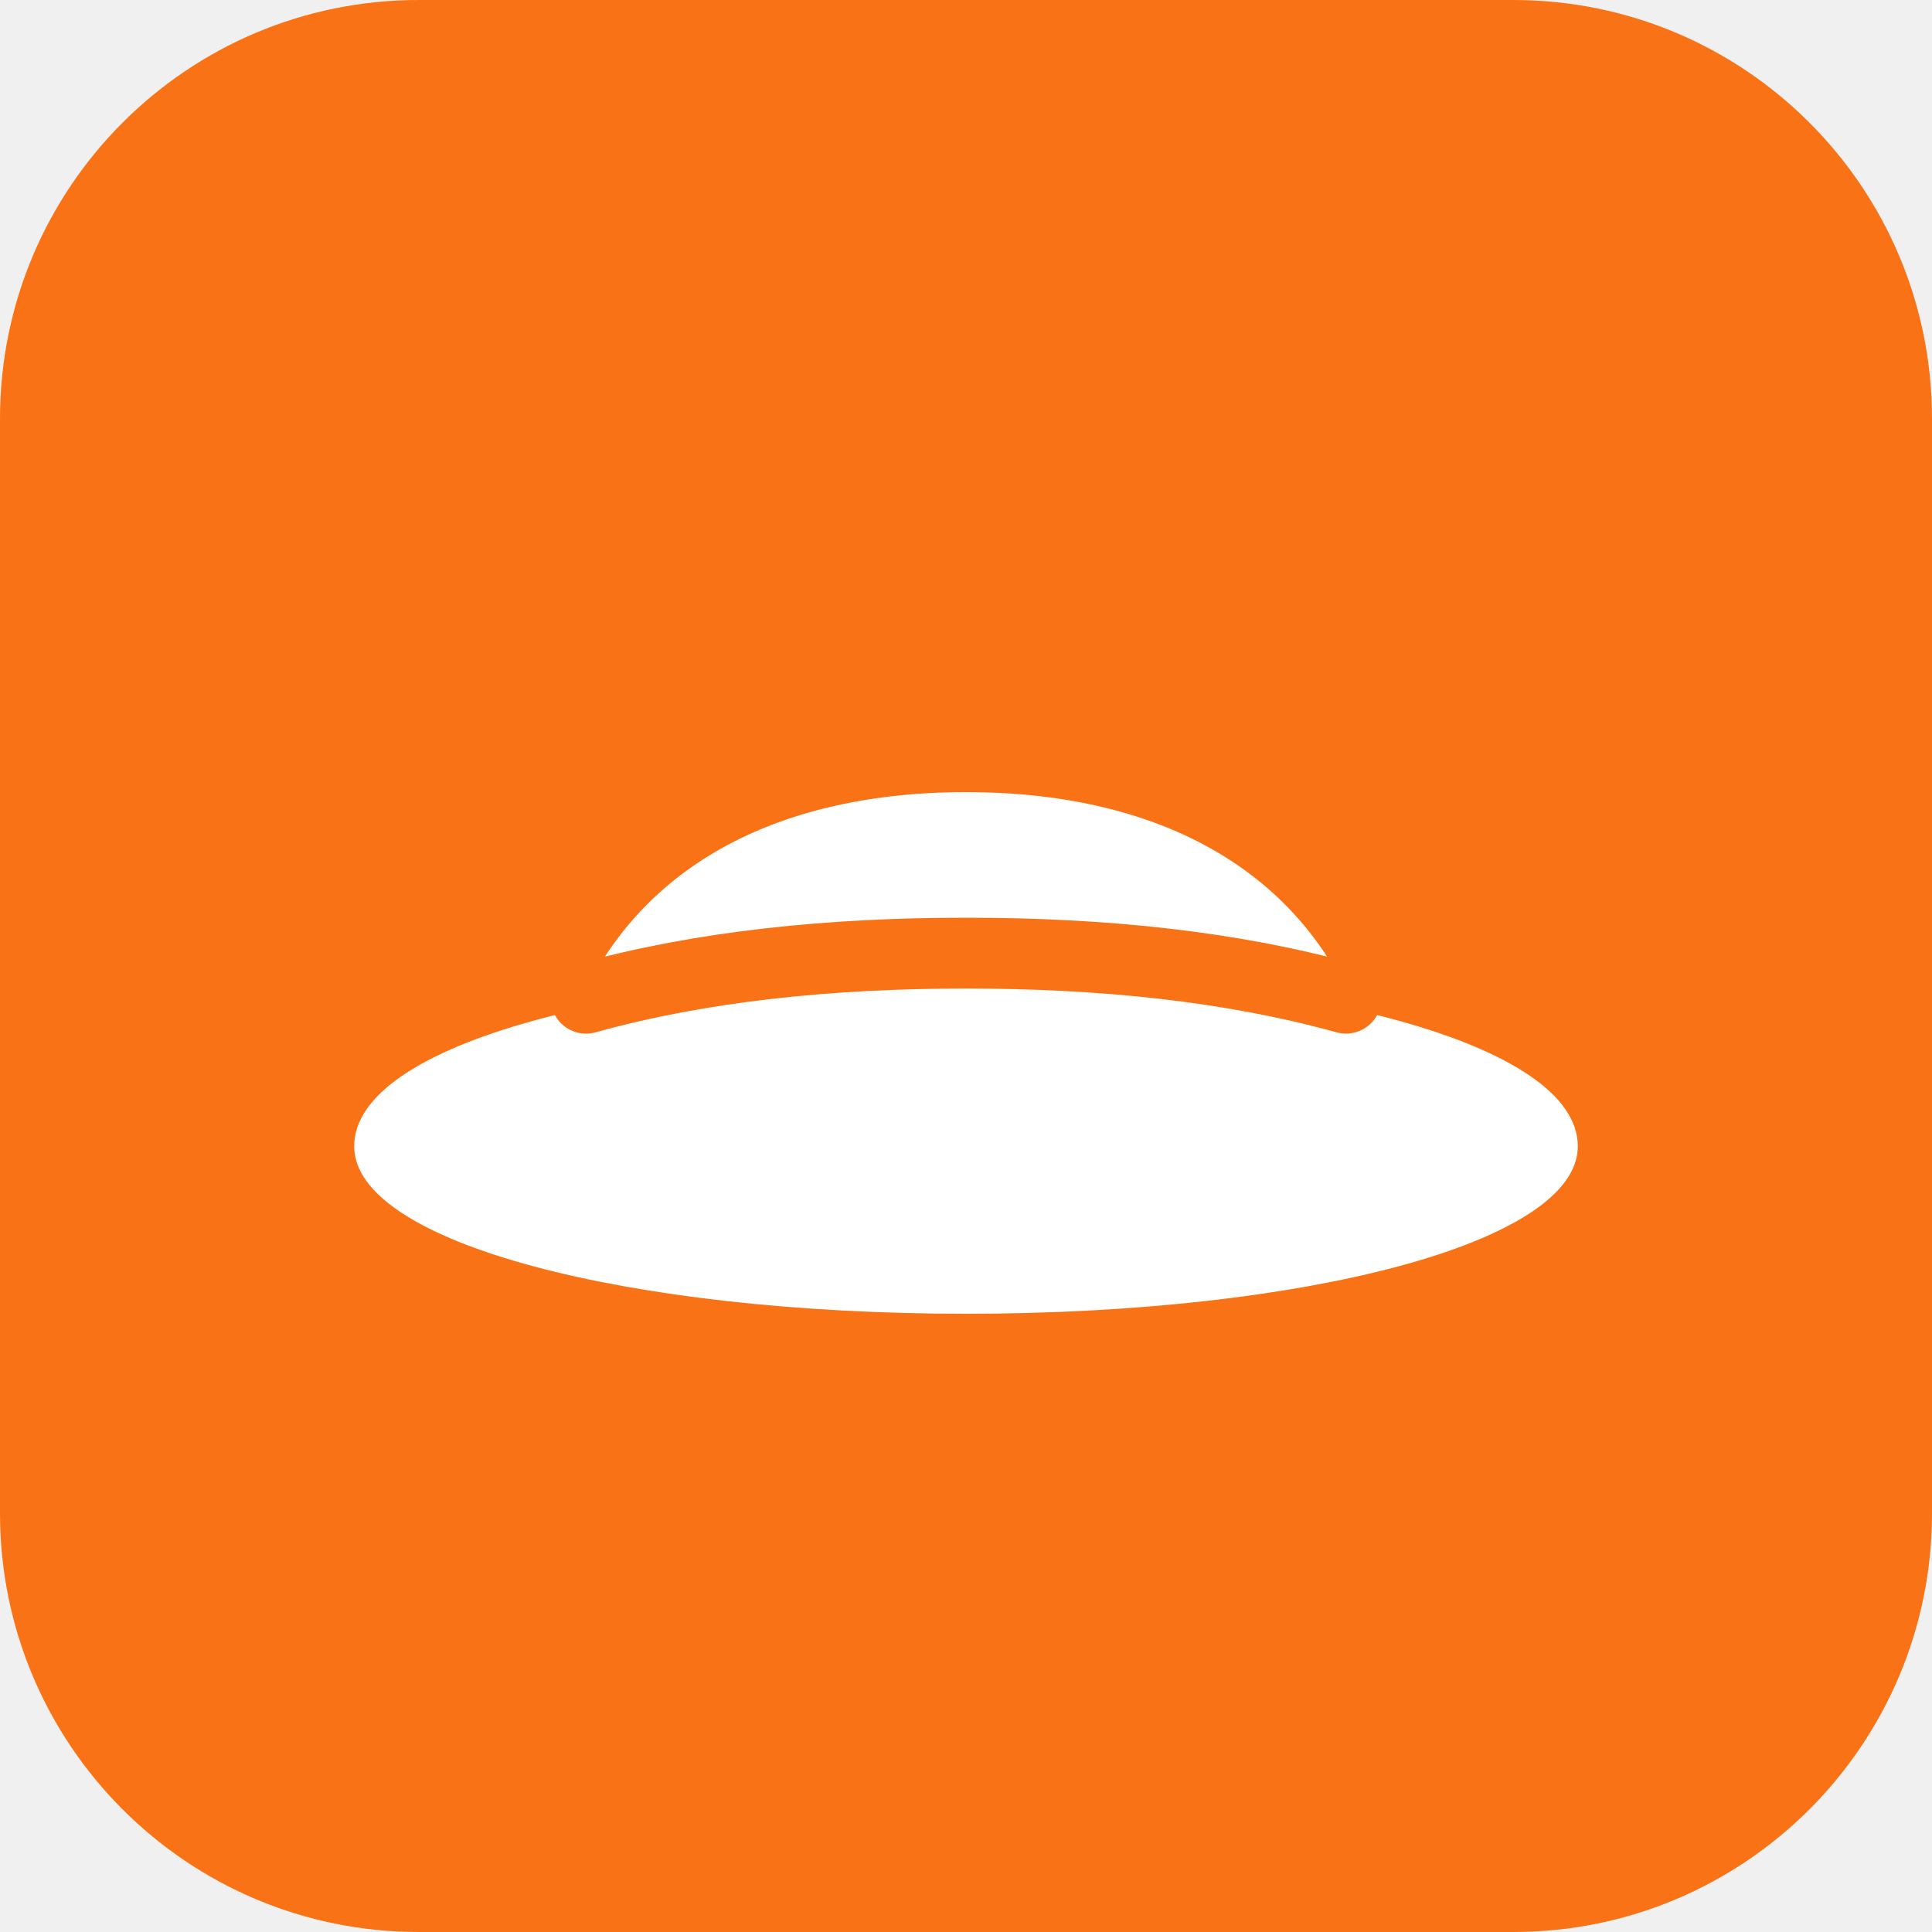
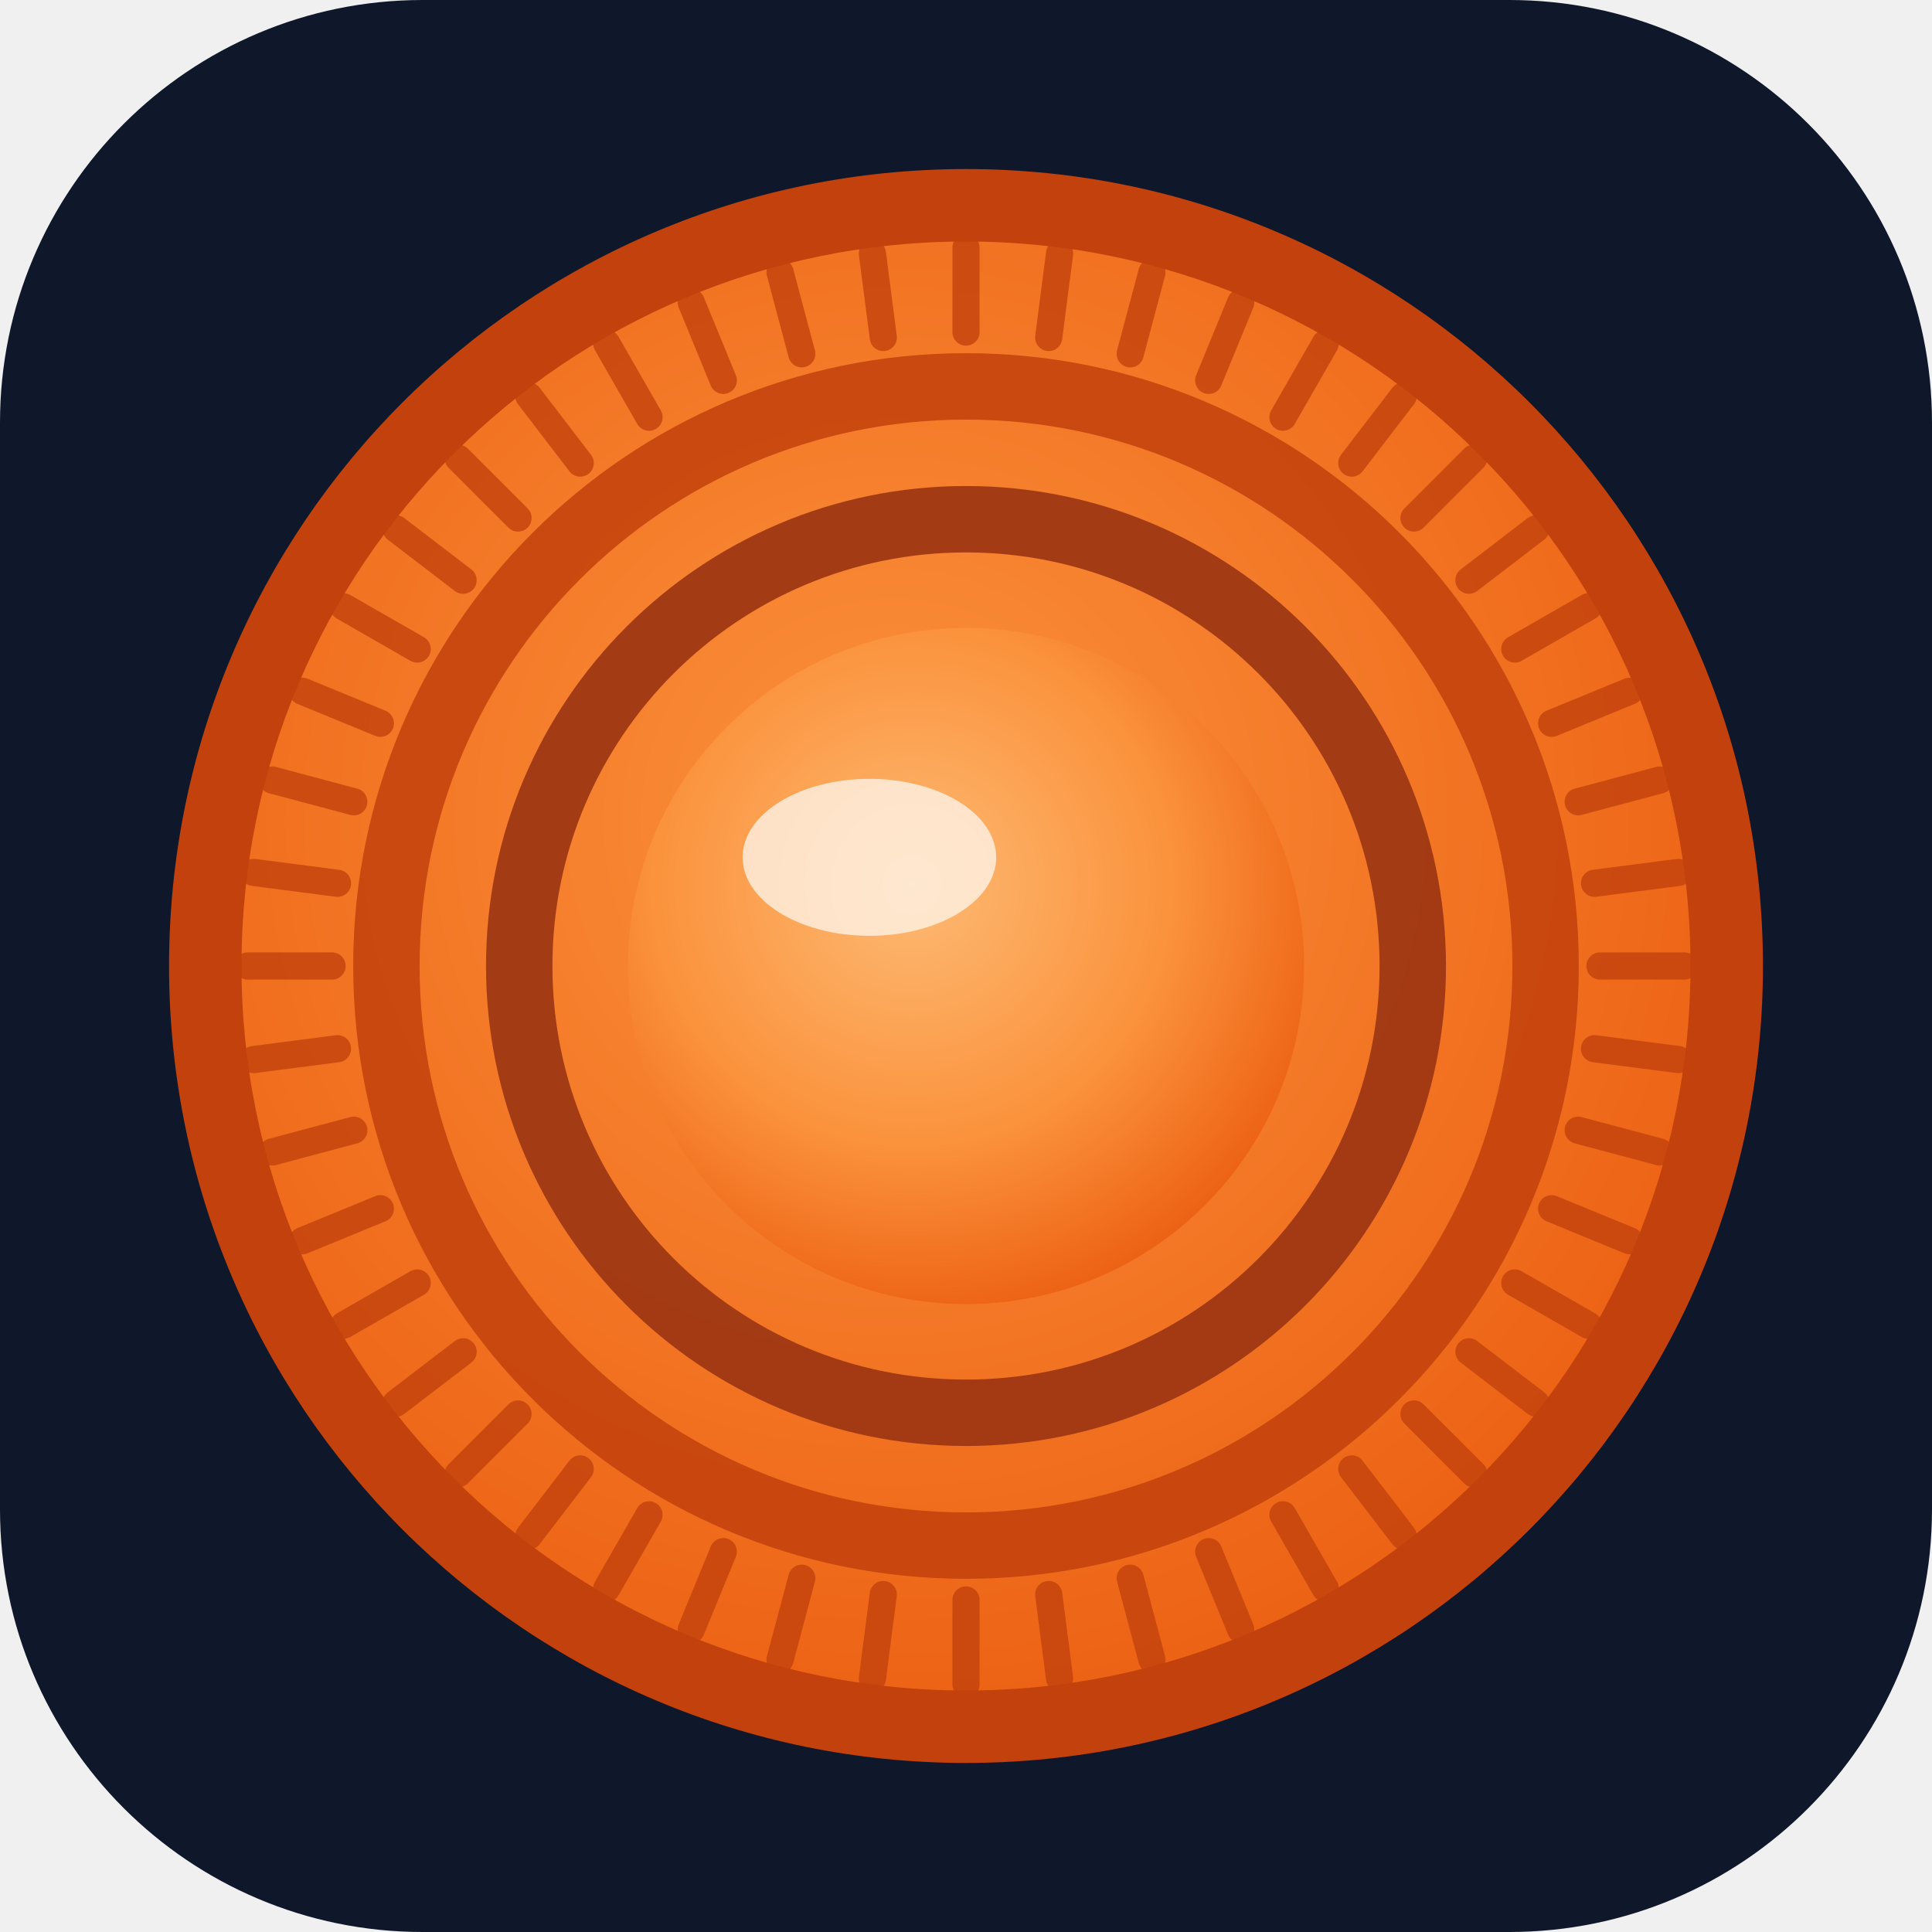
- <svg xmlns="http://www.w3.org/2000/svg" viewBox="0 0 24 24" width="64" height="64">
-   <rect width="24" height="24" rx="5.2" fill="#f97316" />
-   <g transform="translate(2.4 2.4) scale(0.8)" fill="none" stroke="white" stroke-width="2" stroke-linecap="round" stroke-linejoin="round">
-     <g transform="translate(12 13.2) scale(1)" stroke="none">
-       <path fill="white" d="M-9.5 1.6c0-1.6 4.25-2.7 9.5-2.7s9.5 1.1 9.5 2.7c0 1.5-4.25 2.6-9.5 2.6S-9.5 3.1-9.5 1.6Z" />
-       <path fill="white" d="M-6.3 .2C-5.5-2.6-3.1-3.9 0-3.9s5.5 1.3 6.3 4.1Z" />
-       <path fill="none" stroke="#f97316" stroke-width="1.1" stroke-linecap="round" d="M-5.9-.7c1.8-.5 3.8-.7 5.9-.7s4.1.2 5.9.7" />
-     </g>
-   </g>
+ <svg xmlns="http://www.w3.org/2000/svg" viewBox="0 0 32 32" width="64" height="64">
+   <rect width="32" height="32" rx="7" fill="#0f172a" />
+   <defs>
+     <radialGradient id="dome" cx="0.42" cy="0.38" r="0.7">
+       <stop offset="0" stop-color="#fdba74" />
+       <stop offset="0.55" stop-color="#fb923c" />
+       <stop offset="1" stop-color="#ea580c" />
+     </radialGradient>
+     <radialGradient id="disc" cx="0.45" cy="0.4" r="0.75">
+       <stop offset="0" stop-color="#fb923c" />
+       <stop offset="1" stop-color="#ea580c" />
+     </radialGradient>
+   </defs>
+   <circle cx="16" cy="16" r="13.2" fill="#c2410c" />
+   <circle cx="16" cy="16" r="12" fill="url(#disc)" />
+   <circle cx="16" cy="16" r="9.6" fill="none" stroke="#c2410c" stroke-width="1.1" opacity="0.85" />
+   <line x1="26.50" y1="16.00" x2="27.90" y2="16.00" stroke="#c2410c" stroke-width="0.45" stroke-linecap="round" opacity="0.8" />
+   <line x1="26.41" y1="17.37" x2="27.80" y2="17.55" stroke="#c2410c" stroke-width="0.45" stroke-linecap="round" opacity="0.8" />
+   <line x1="26.14" y1="18.72" x2="27.49" y2="19.08" stroke="#c2410c" stroke-width="0.45" stroke-linecap="round" opacity="0.8" />
+   <line x1="25.70" y1="20.02" x2="26.99" y2="20.55" stroke="#c2410c" stroke-width="0.45" stroke-linecap="round" opacity="0.8" />
+   <line x1="25.09" y1="21.25" x2="26.31" y2="21.95" stroke="#c2410c" stroke-width="0.45" stroke-linecap="round" opacity="0.8" />
+   <line x1="24.33" y1="22.39" x2="25.44" y2="23.24" stroke="#c2410c" stroke-width="0.45" stroke-linecap="round" opacity="0.8" />
+   <line x1="23.42" y1="23.42" x2="24.41" y2="24.41" stroke="#c2410c" stroke-width="0.45" stroke-linecap="round" opacity="0.8" />
+   <line x1="22.39" y1="24.33" x2="23.24" y2="25.44" stroke="#c2410c" stroke-width="0.45" stroke-linecap="round" opacity="0.8" />
+   <line x1="21.25" y1="25.09" x2="21.95" y2="26.31" stroke="#c2410c" stroke-width="0.45" stroke-linecap="round" opacity="0.8" />
+   <line x1="20.02" y1="25.70" x2="20.55" y2="26.99" stroke="#c2410c" stroke-width="0.45" stroke-linecap="round" opacity="0.8" />
+   <line x1="18.72" y1="26.14" x2="19.08" y2="27.49" stroke="#c2410c" stroke-width="0.45" stroke-linecap="round" opacity="0.8" />
+   <line x1="17.37" y1="26.41" x2="17.55" y2="27.80" stroke="#c2410c" stroke-width="0.45" stroke-linecap="round" opacity="0.8" />
+   <line x1="16.00" y1="26.50" x2="16.00" y2="27.90" stroke="#c2410c" stroke-width="0.45" stroke-linecap="round" opacity="0.8" />
+   <line x1="14.63" y1="26.41" x2="14.45" y2="27.80" stroke="#c2410c" stroke-width="0.45" stroke-linecap="round" opacity="0.8" />
+   <line x1="13.28" y1="26.14" x2="12.92" y2="27.49" stroke="#c2410c" stroke-width="0.45" stroke-linecap="round" opacity="0.8" />
+   <line x1="11.98" y1="25.70" x2="11.45" y2="26.99" stroke="#c2410c" stroke-width="0.45" stroke-linecap="round" opacity="0.8" />
+   <line x1="10.75" y1="25.09" x2="10.05" y2="26.31" stroke="#c2410c" stroke-width="0.45" stroke-linecap="round" opacity="0.8" />
+   <line x1="9.61" y1="24.33" x2="8.76" y2="25.44" stroke="#c2410c" stroke-width="0.45" stroke-linecap="round" opacity="0.8" />
+   <line x1="8.58" y1="23.42" x2="7.59" y2="24.41" stroke="#c2410c" stroke-width="0.45" stroke-linecap="round" opacity="0.8" />
+   <line x1="7.67" y1="22.39" x2="6.56" y2="23.24" stroke="#c2410c" stroke-width="0.45" stroke-linecap="round" opacity="0.8" />
+   <line x1="6.91" y1="21.25" x2="5.69" y2="21.95" stroke="#c2410c" stroke-width="0.45" stroke-linecap="round" opacity="0.8" />
+   <line x1="6.30" y1="20.02" x2="5.01" y2="20.55" stroke="#c2410c" stroke-width="0.45" stroke-linecap="round" opacity="0.8" />
+   <line x1="5.86" y1="18.72" x2="4.51" y2="19.08" stroke="#c2410c" stroke-width="0.45" stroke-linecap="round" opacity="0.8" />
+   <line x1="5.59" y1="17.37" x2="4.20" y2="17.55" stroke="#c2410c" stroke-width="0.45" stroke-linecap="round" opacity="0.8" />
+   <line x1="5.50" y1="16.00" x2="4.10" y2="16.00" stroke="#c2410c" stroke-width="0.45" stroke-linecap="round" opacity="0.8" />
+   <line x1="5.59" y1="14.63" x2="4.20" y2="14.45" stroke="#c2410c" stroke-width="0.45" stroke-linecap="round" opacity="0.8" />
+   <line x1="5.86" y1="13.28" x2="4.51" y2="12.92" stroke="#c2410c" stroke-width="0.45" stroke-linecap="round" opacity="0.8" />
+   <line x1="6.30" y1="11.98" x2="5.01" y2="11.45" stroke="#c2410c" stroke-width="0.45" stroke-linecap="round" opacity="0.8" />
+   <line x1="6.91" y1="10.75" x2="5.69" y2="10.05" stroke="#c2410c" stroke-width="0.45" stroke-linecap="round" opacity="0.8" />
+   <line x1="7.67" y1="9.61" x2="6.56" y2="8.76" stroke="#c2410c" stroke-width="0.45" stroke-linecap="round" opacity="0.8" />
+   <line x1="8.58" y1="8.58" x2="7.59" y2="7.59" stroke="#c2410c" stroke-width="0.45" stroke-linecap="round" opacity="0.8" />
+   <line x1="9.61" y1="7.67" x2="8.76" y2="6.56" stroke="#c2410c" stroke-width="0.45" stroke-linecap="round" opacity="0.8" />
+   <line x1="10.75" y1="6.91" x2="10.05" y2="5.69" stroke="#c2410c" stroke-width="0.45" stroke-linecap="round" opacity="0.8" />
+   <line x1="11.98" y1="6.30" x2="11.45" y2="5.01" stroke="#c2410c" stroke-width="0.45" stroke-linecap="round" opacity="0.8" />
+   <line x1="13.28" y1="5.86" x2="12.92" y2="4.51" stroke="#c2410c" stroke-width="0.45" stroke-linecap="round" opacity="0.8" />
+   <line x1="14.63" y1="5.59" x2="14.45" y2="4.20" stroke="#c2410c" stroke-width="0.45" stroke-linecap="round" opacity="0.8" />
+   <line x1="16.00" y1="5.50" x2="16.00" y2="4.10" stroke="#c2410c" stroke-width="0.45" stroke-linecap="round" opacity="0.8" />
+   <line x1="17.37" y1="5.59" x2="17.55" y2="4.20" stroke="#c2410c" stroke-width="0.45" stroke-linecap="round" opacity="0.8" />
+   <line x1="18.72" y1="5.86" x2="19.08" y2="4.51" stroke="#c2410c" stroke-width="0.45" stroke-linecap="round" opacity="0.8" />
+   <line x1="20.02" y1="6.30" x2="20.55" y2="5.01" stroke="#c2410c" stroke-width="0.45" stroke-linecap="round" opacity="0.8" />
+   <line x1="21.25" y1="6.91" x2="21.95" y2="5.69" stroke="#c2410c" stroke-width="0.45" stroke-linecap="round" opacity="0.8" />
+   <line x1="22.39" y1="7.67" x2="23.24" y2="6.56" stroke="#c2410c" stroke-width="0.45" stroke-linecap="round" opacity="0.8" />
+   <line x1="23.42" y1="8.58" x2="24.41" y2="7.59" stroke="#c2410c" stroke-width="0.45" stroke-linecap="round" opacity="0.8" />
+   <line x1="24.33" y1="9.61" x2="25.44" y2="8.76" stroke="#c2410c" stroke-width="0.45" stroke-linecap="round" opacity="0.8" />
+   <line x1="25.09" y1="10.75" x2="26.31" y2="10.05" stroke="#c2410c" stroke-width="0.45" stroke-linecap="round" opacity="0.8" />
+   <line x1="25.70" y1="11.98" x2="26.99" y2="11.45" stroke="#c2410c" stroke-width="0.45" stroke-linecap="round" opacity="0.8" />
+   <line x1="26.14" y1="13.28" x2="27.49" y2="12.92" stroke="#c2410c" stroke-width="0.45" stroke-linecap="round" opacity="0.8" />
+   <line x1="26.41" y1="14.63" x2="27.80" y2="14.45" stroke="#c2410c" stroke-width="0.45" stroke-linecap="round" opacity="0.8" />
+   <circle cx="16" cy="16" r="7.4" fill="none" stroke="#9a3412" stroke-width="1.1" opacity="0.9" />
+   <circle cx="16" cy="16" r="5.6" fill="url(#dome)" />
+   <ellipse cx="14.4" cy="14.2" rx="2.1" ry="1.3" fill="#fff7ed" opacity="0.75" />
</svg>
